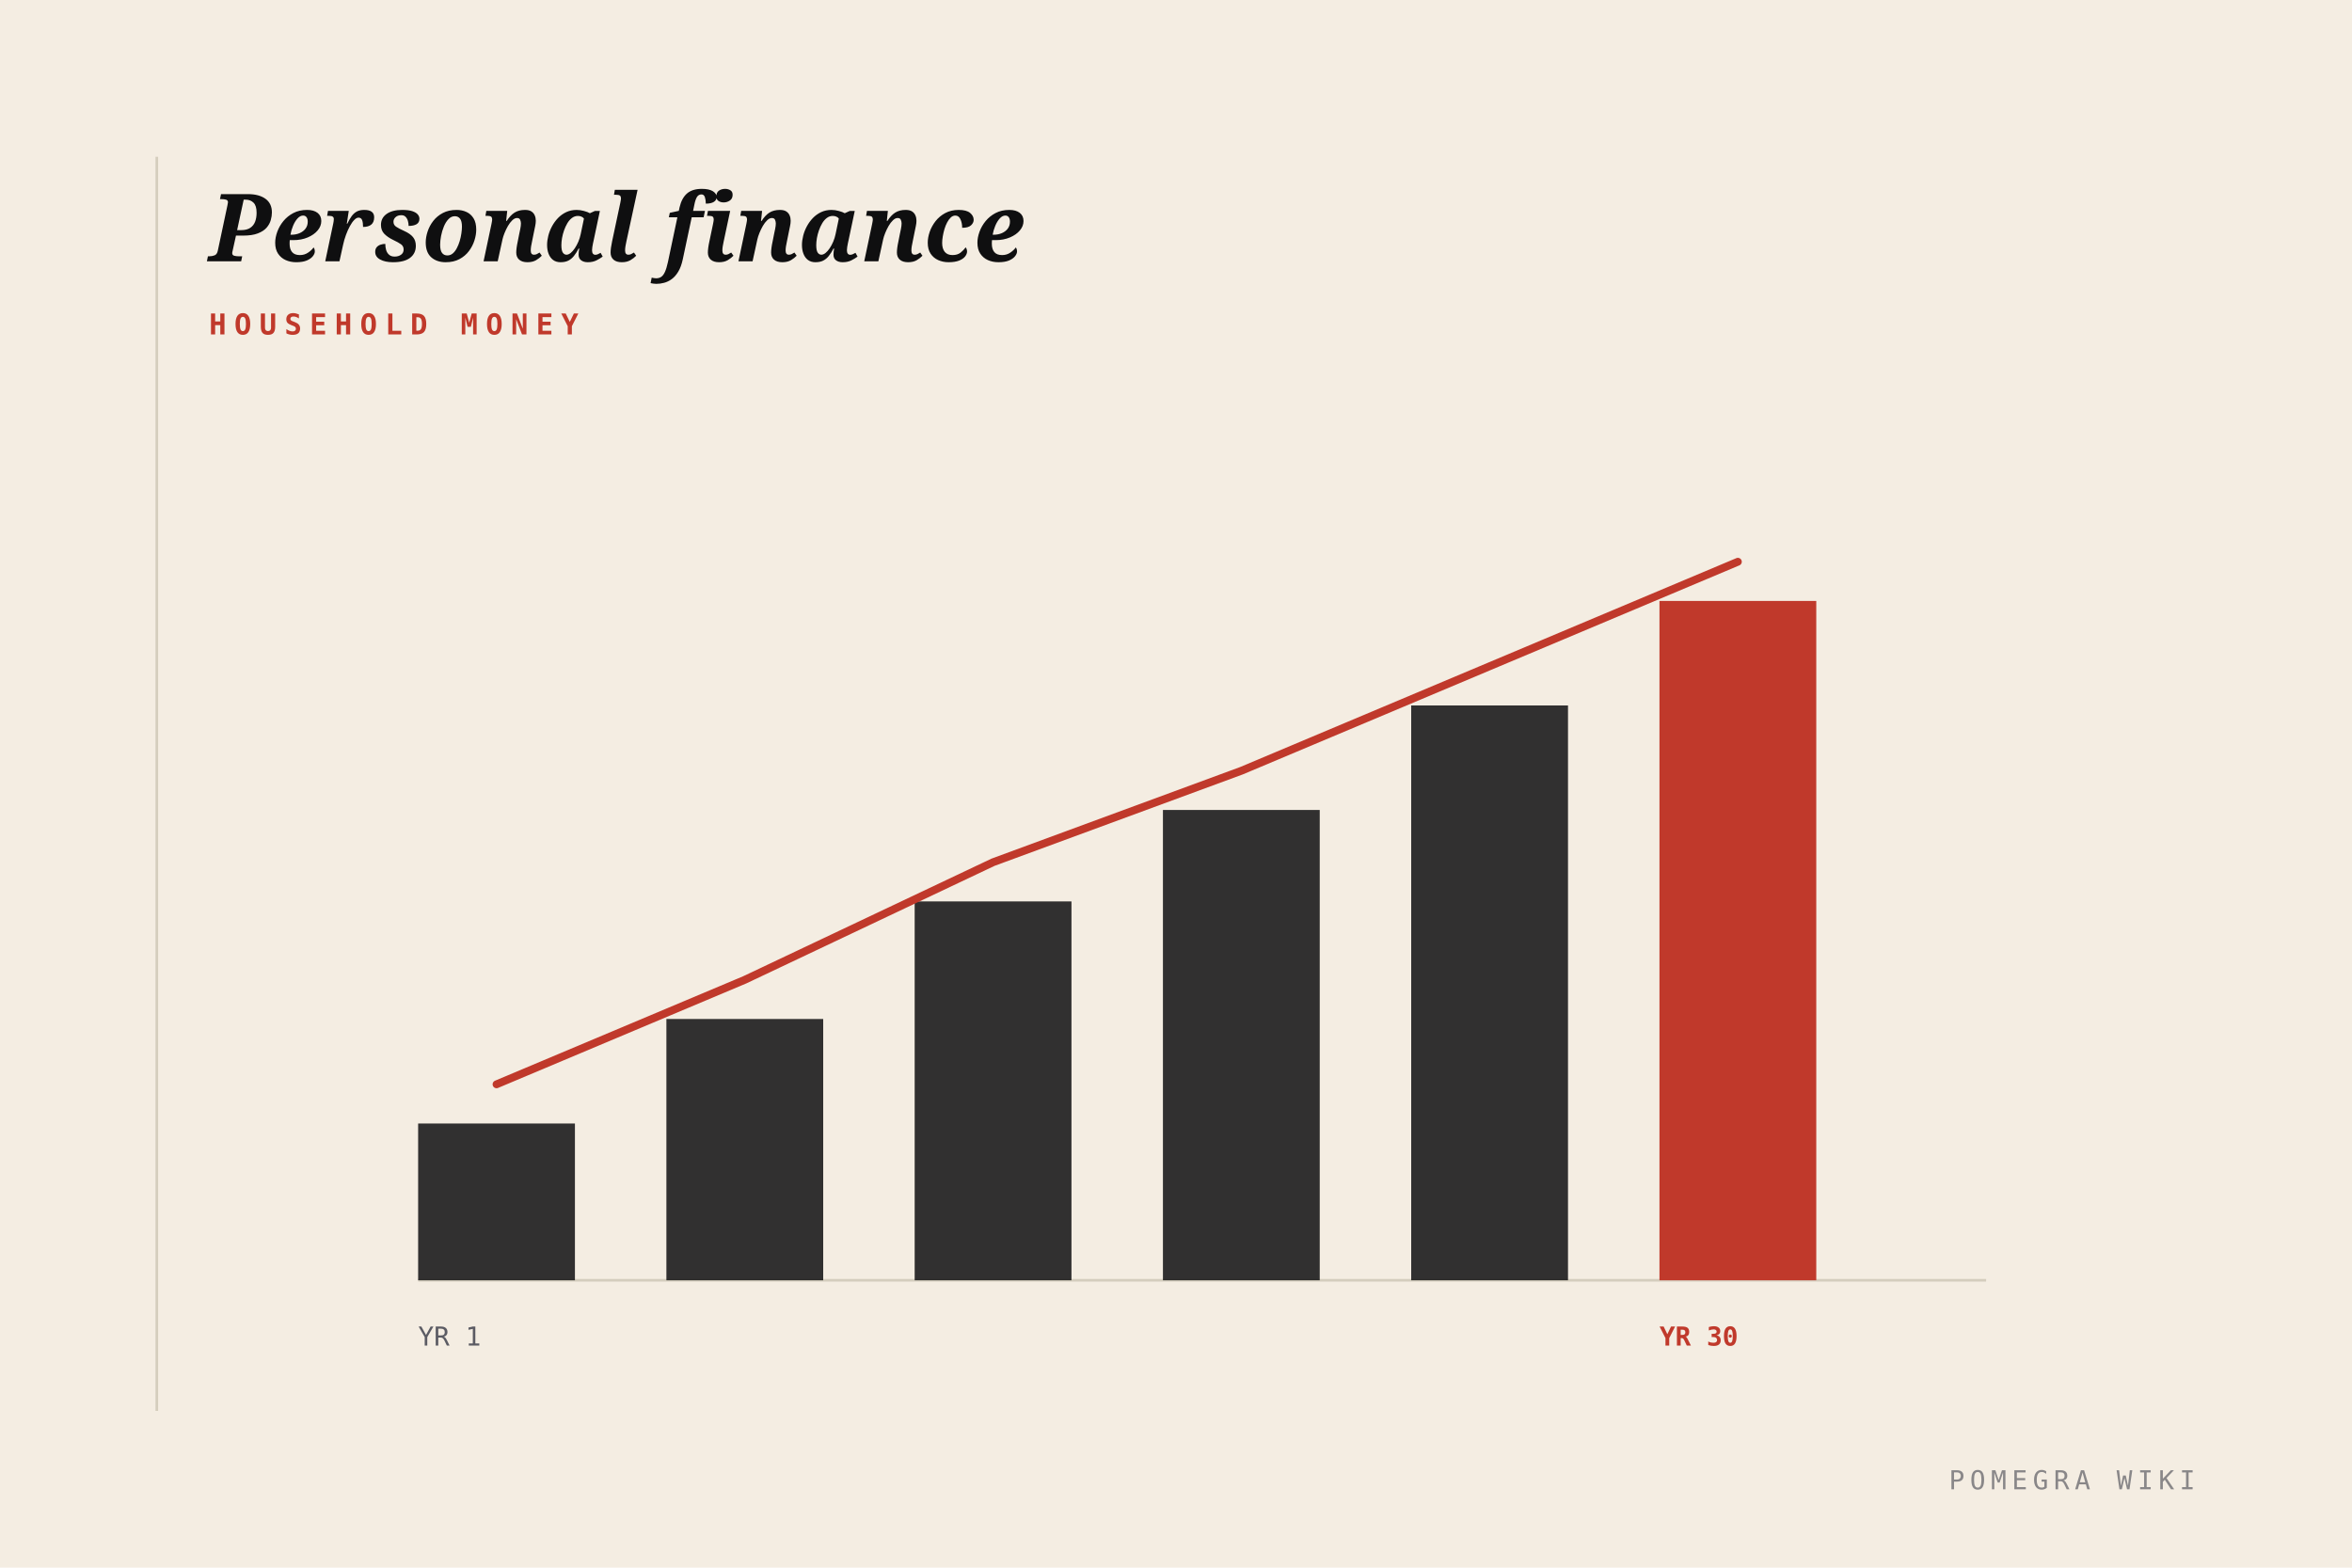
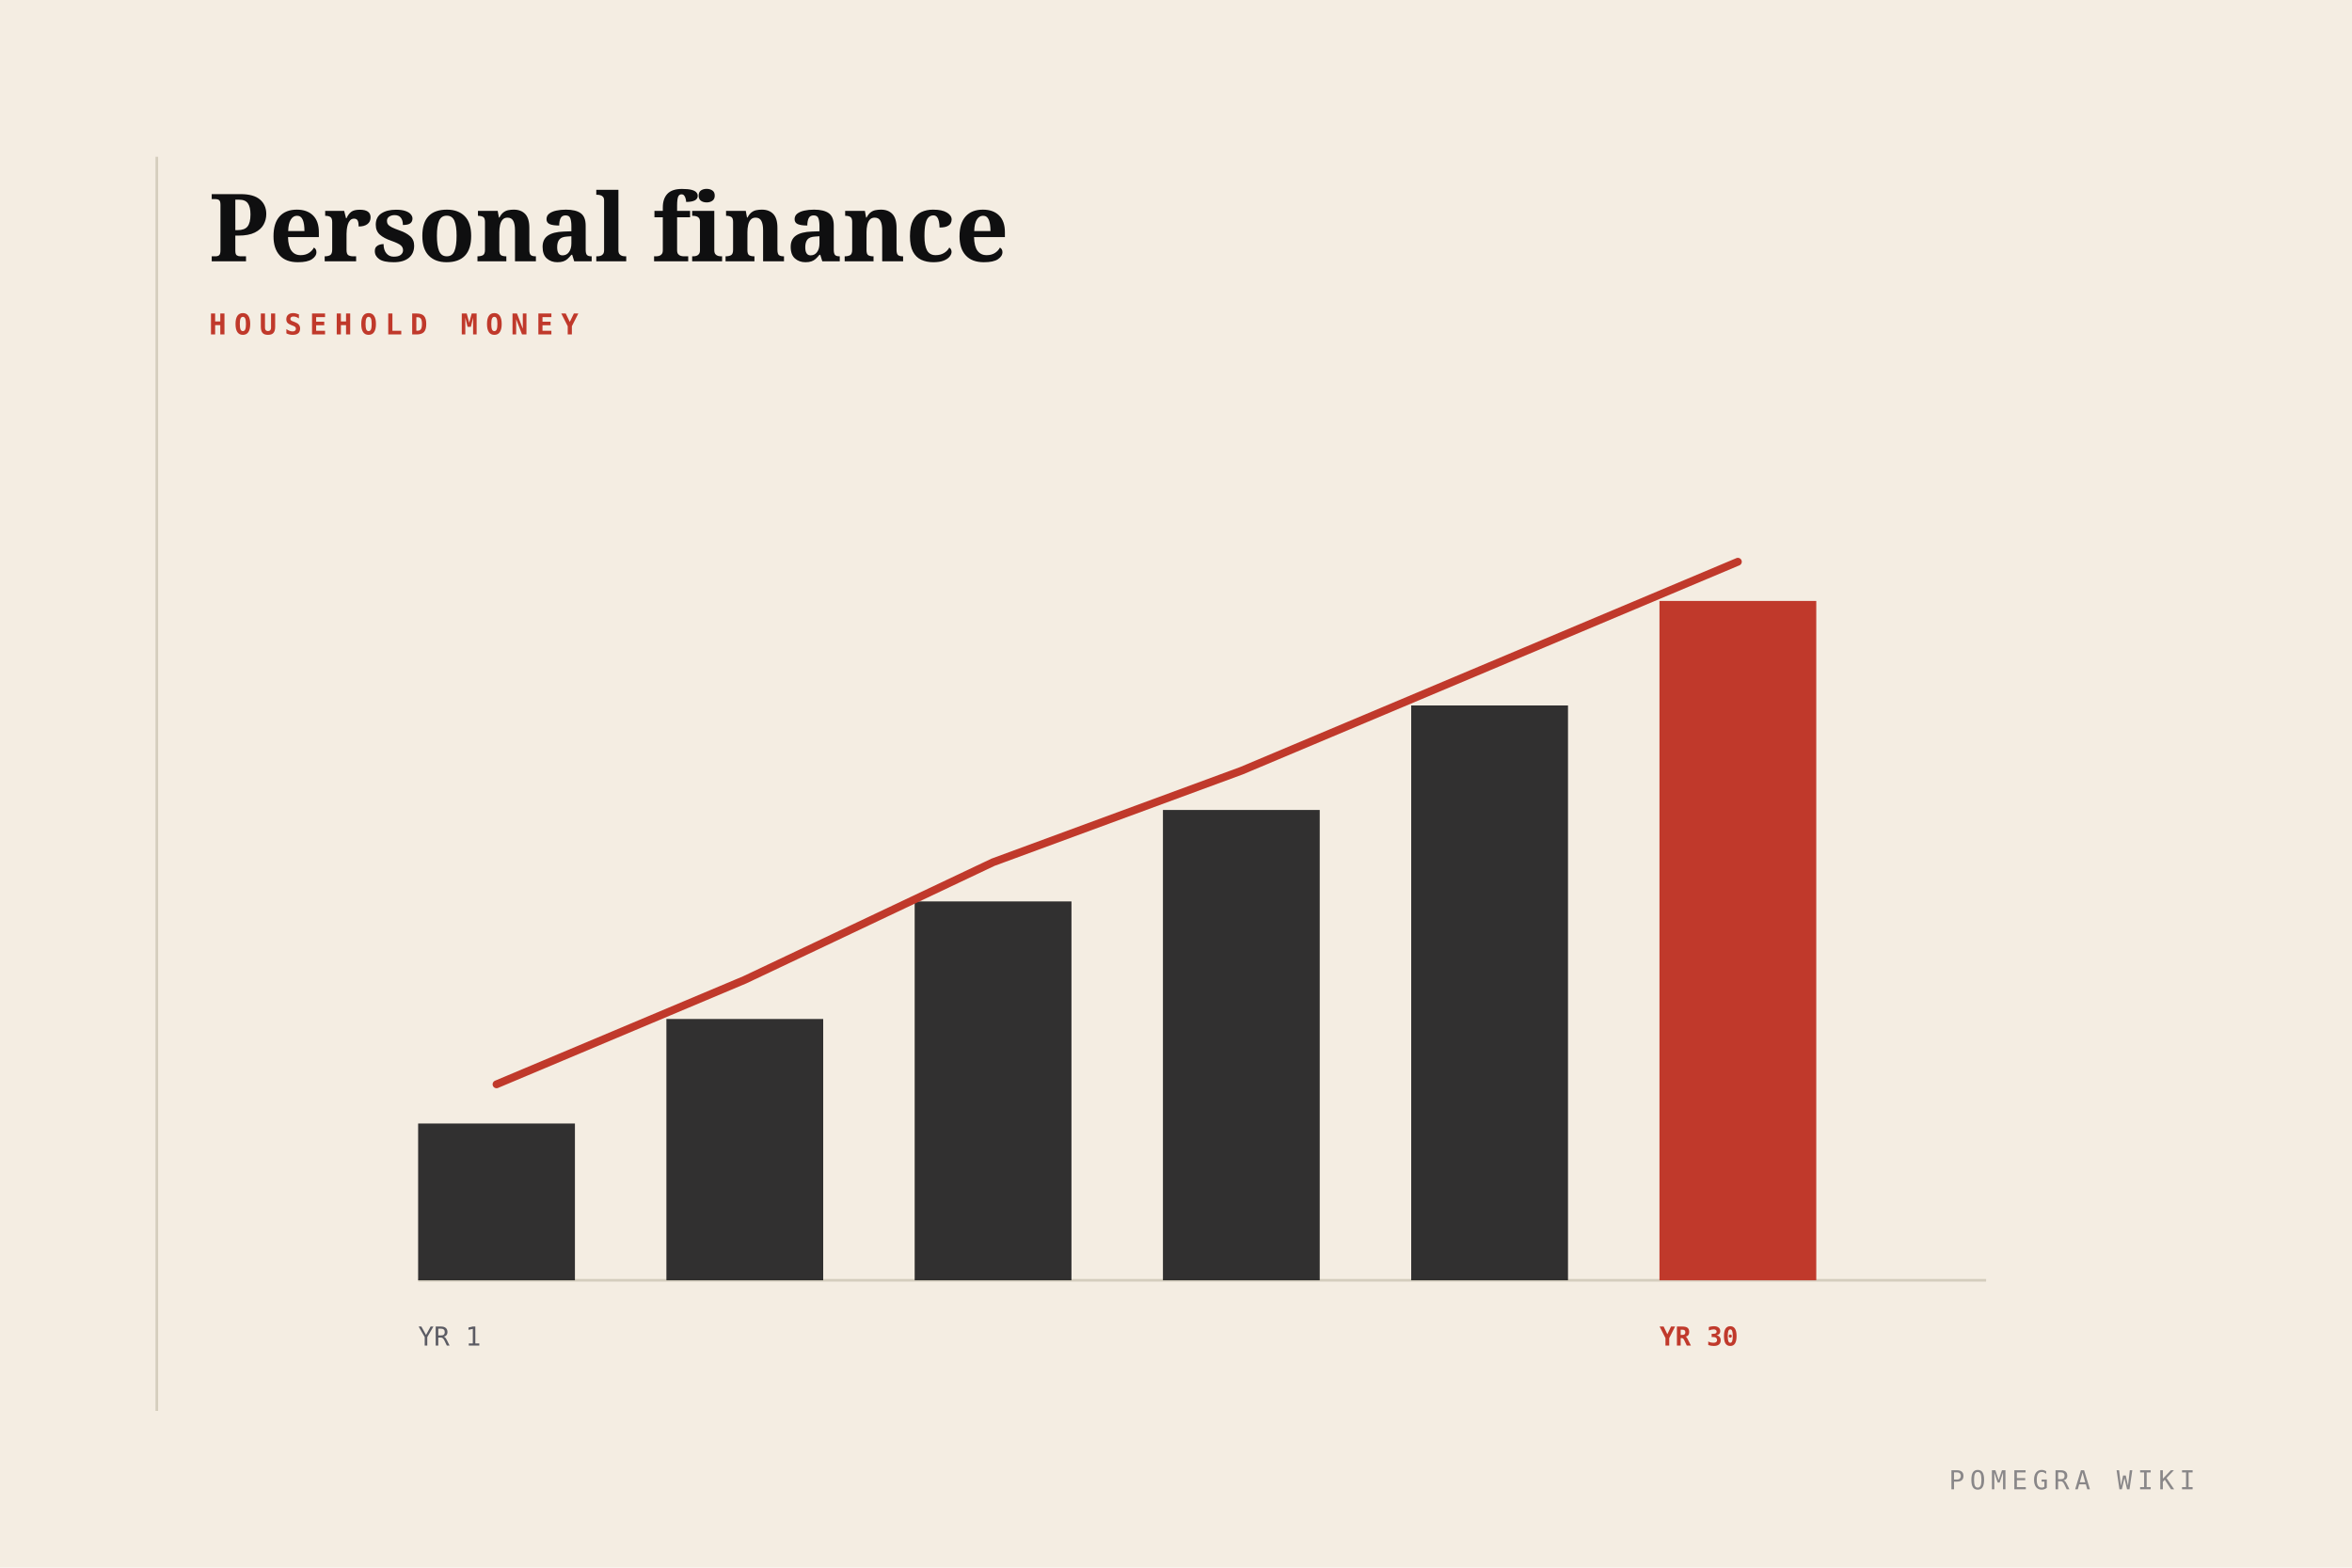
<svg xmlns="http://www.w3.org/2000/svg" viewBox="0 0 900 600" preserveAspectRatio="xMidYMid slice" role="img" aria-label="Personal finance">
  <rect width="900" height="600" fill="#f4ede2" />
  <line x1="60" y1="60" x2="60" y2="540" stroke="#d4cdbd" stroke-width="1" />
-   <text x="80" y="100" font-family="'Fraunces',Georgia,serif" font-style="italic" font-size="36" fill="#0f0f10" font-weight="600">Personal finance</text>
+   <text x="80" y="100" font-family="'Source Serif 4','Source Serif Pro',Georgia,serif" font-size="36" fill="#0f0f10" font-weight="600">Personal finance</text>
  <text x="80" y="128" font-family="ui-monospace,SFMono-Regular,Menlo,monospace" font-size="11" fill="#c0392b" letter-spacing="3" font-weight="700">HOUSEHOLD MONEY</text>
  <g transform="translate(160,210)">
    <line x1="0" y1="280" x2="600" y2="280" stroke="#d4cdbd" stroke-width="1" />
    <rect x="0" y="220" width="60" height="60" fill="#0f0f10" opacity="0.85" />
    <rect x="95" y="180" width="60" height="100" fill="#0f0f10" opacity="0.85" />
    <rect x="190" y="135" width="60" height="145" fill="#0f0f10" opacity="0.85" />
    <rect x="285" y="100" width="60" height="180" fill="#0f0f10" opacity="0.85" />
    <rect x="380" y="60" width="60" height="220" fill="#0f0f10" opacity="0.85" />
    <rect x="475" y="20" width="60" height="260" fill="#c0392b" opacity="1" />
    <polyline points="30,205 125,165 220,120 315,85 410,45 505,5" fill="none" stroke="#c0392b" stroke-width="3" stroke-linecap="round" />
    <text x="0" y="305" font-family="ui-monospace,monospace" font-size="10" fill="#5b5b63">YR 1</text>
    <text x="475" y="305" font-family="ui-monospace,monospace" font-size="10" fill="#c0392b" font-weight="700">YR 30</text>
  </g>
  <text x="840" y="570" font-family="ui-monospace,monospace" font-size="10" fill="#5b5b63" letter-spacing="2" text-anchor="end" opacity="0.7">POMEGRA WIKI</text>
</svg>
